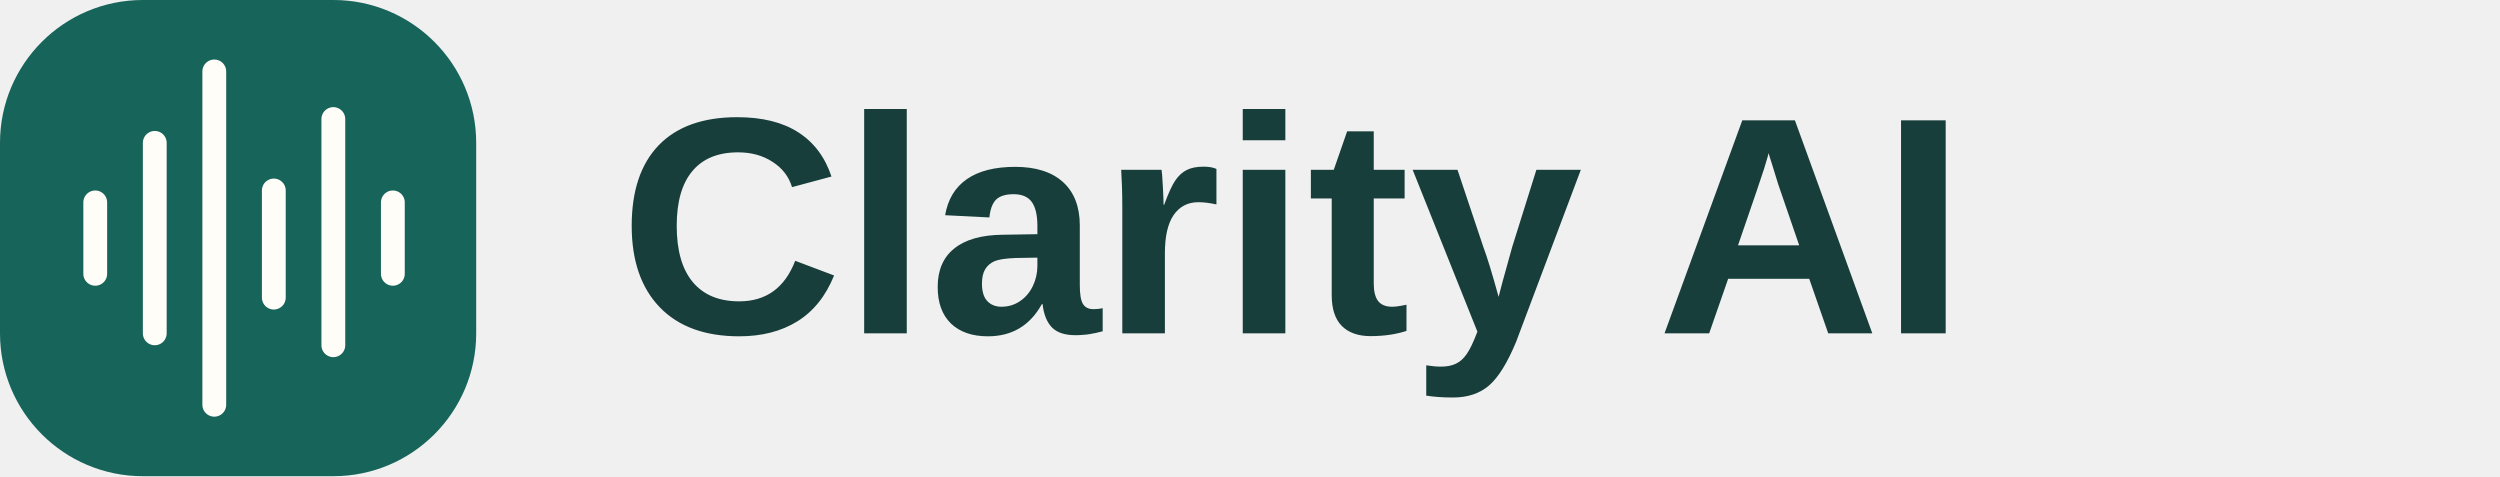
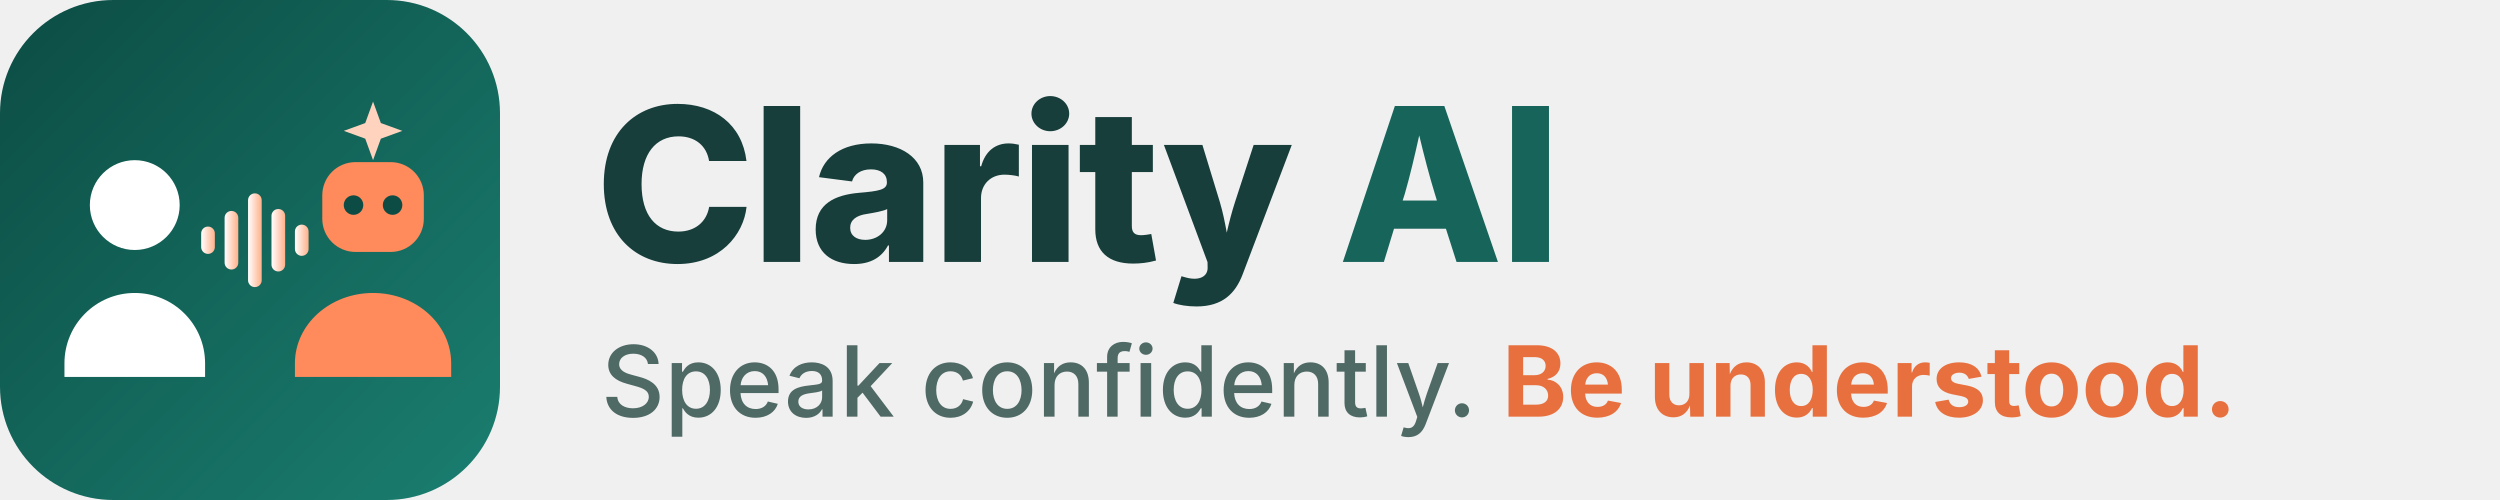
- <svg xmlns="http://www.w3.org/2000/svg" width="210" height="40" viewBox="0 0 210 40" fill="none">
-   <rect width="40" height="40" rx="12" fill="#17645a" />
-   <path d="M8 17v6m5-11v16m5-22v28m5-18v9m5-15v19m5-12v6" stroke="#fffdf7" stroke-width="2" stroke-linecap="round" />
-   <text x="52" y="28" fill="#173e3b" font-family="Arial,sans-serif" font-size="26" font-weight="700">Clarity AI</text>
+ <svg xmlns="http://www.w3.org/2000/svg" width="420" height="84" viewBox="0 0 420 84" fill="none" role="img" aria-label="Clarity AI: Speak confidently. Be understood.">
+   <svg x="0" y="0" width="84" height="84" viewBox="0 0 512 512">
+     <defs>
+       <linearGradient id="ca-bg" x1="0" y1="0" x2="1" y2="1">
+         <stop offset="0" stop-color="#0C4C44" />
+         <stop offset="1" stop-color="#1A7F70" />
+       </linearGradient>
+       <linearGradient id="ca-wave" x1="0" y1="0" x2="1" y2="0">
+         <stop offset="0" stop-color="#FFFFFF" />
+         <stop offset="1" stop-color="#FFB08A" />
+       </linearGradient>
+     </defs>
+     <rect width="512" height="512" rx="116" fill="url(#ca-bg)" />
+     <circle cx="138" cy="210" r="46" fill="#FFFFFF" />
+     <path d="M66 372 a72 72 0 0 1 144 0 v14 H66z" fill="#FFFFFF" />
+     <rect x="330" y="166" width="104" height="92" rx="34" fill="#FF8A5B" />
+     <circle cx="362" cy="210" r="10" fill="#0C4C44" />
+     <circle cx="402" cy="210" r="10" fill="#0C4C44" />
+     <path d="M302 372 a80 72 0 0 1 160 0 v14 H302z" fill="#FF8A5B" />
+     <path d="M382 104 l8 22 22 8 -22 8 -8 22 -8 -22 -22 -8 22 -8z" fill="#FFD3BE" />
+     <g fill="url(#ca-wave)">
+       <rect x="206" y="232" width="14" height="28" rx="7" />
+       <rect x="230" y="216" width="14" height="60" rx="7" />
+       <rect x="254" y="198" width="14" height="96" rx="7" />
+       <rect x="278" y="214" width="14" height="64" rx="7" />
+       <rect x="302" y="230" width="14" height="32" rx="7" />
+     </g>
+   </svg>
+   <text x="100" y="44" fill="#173E3B" font-family="'DM Sans',Inter,Arial,Helvetica,sans-serif" font-size="36" font-weight="800" letter-spacing="-.5">Clarity <tspan fill="#17645A">AI</tspan>
+   </text>
+   <text x="101" y="70" fill="#4F6965" font-family="'DM Sans',Inter,Arial,Helvetica,sans-serif" font-size="16.5" font-weight="500">Speak confidently. <tspan fill="#E8703F" font-weight="700">Be understood.</tspan>
+   </text>
</svg>
